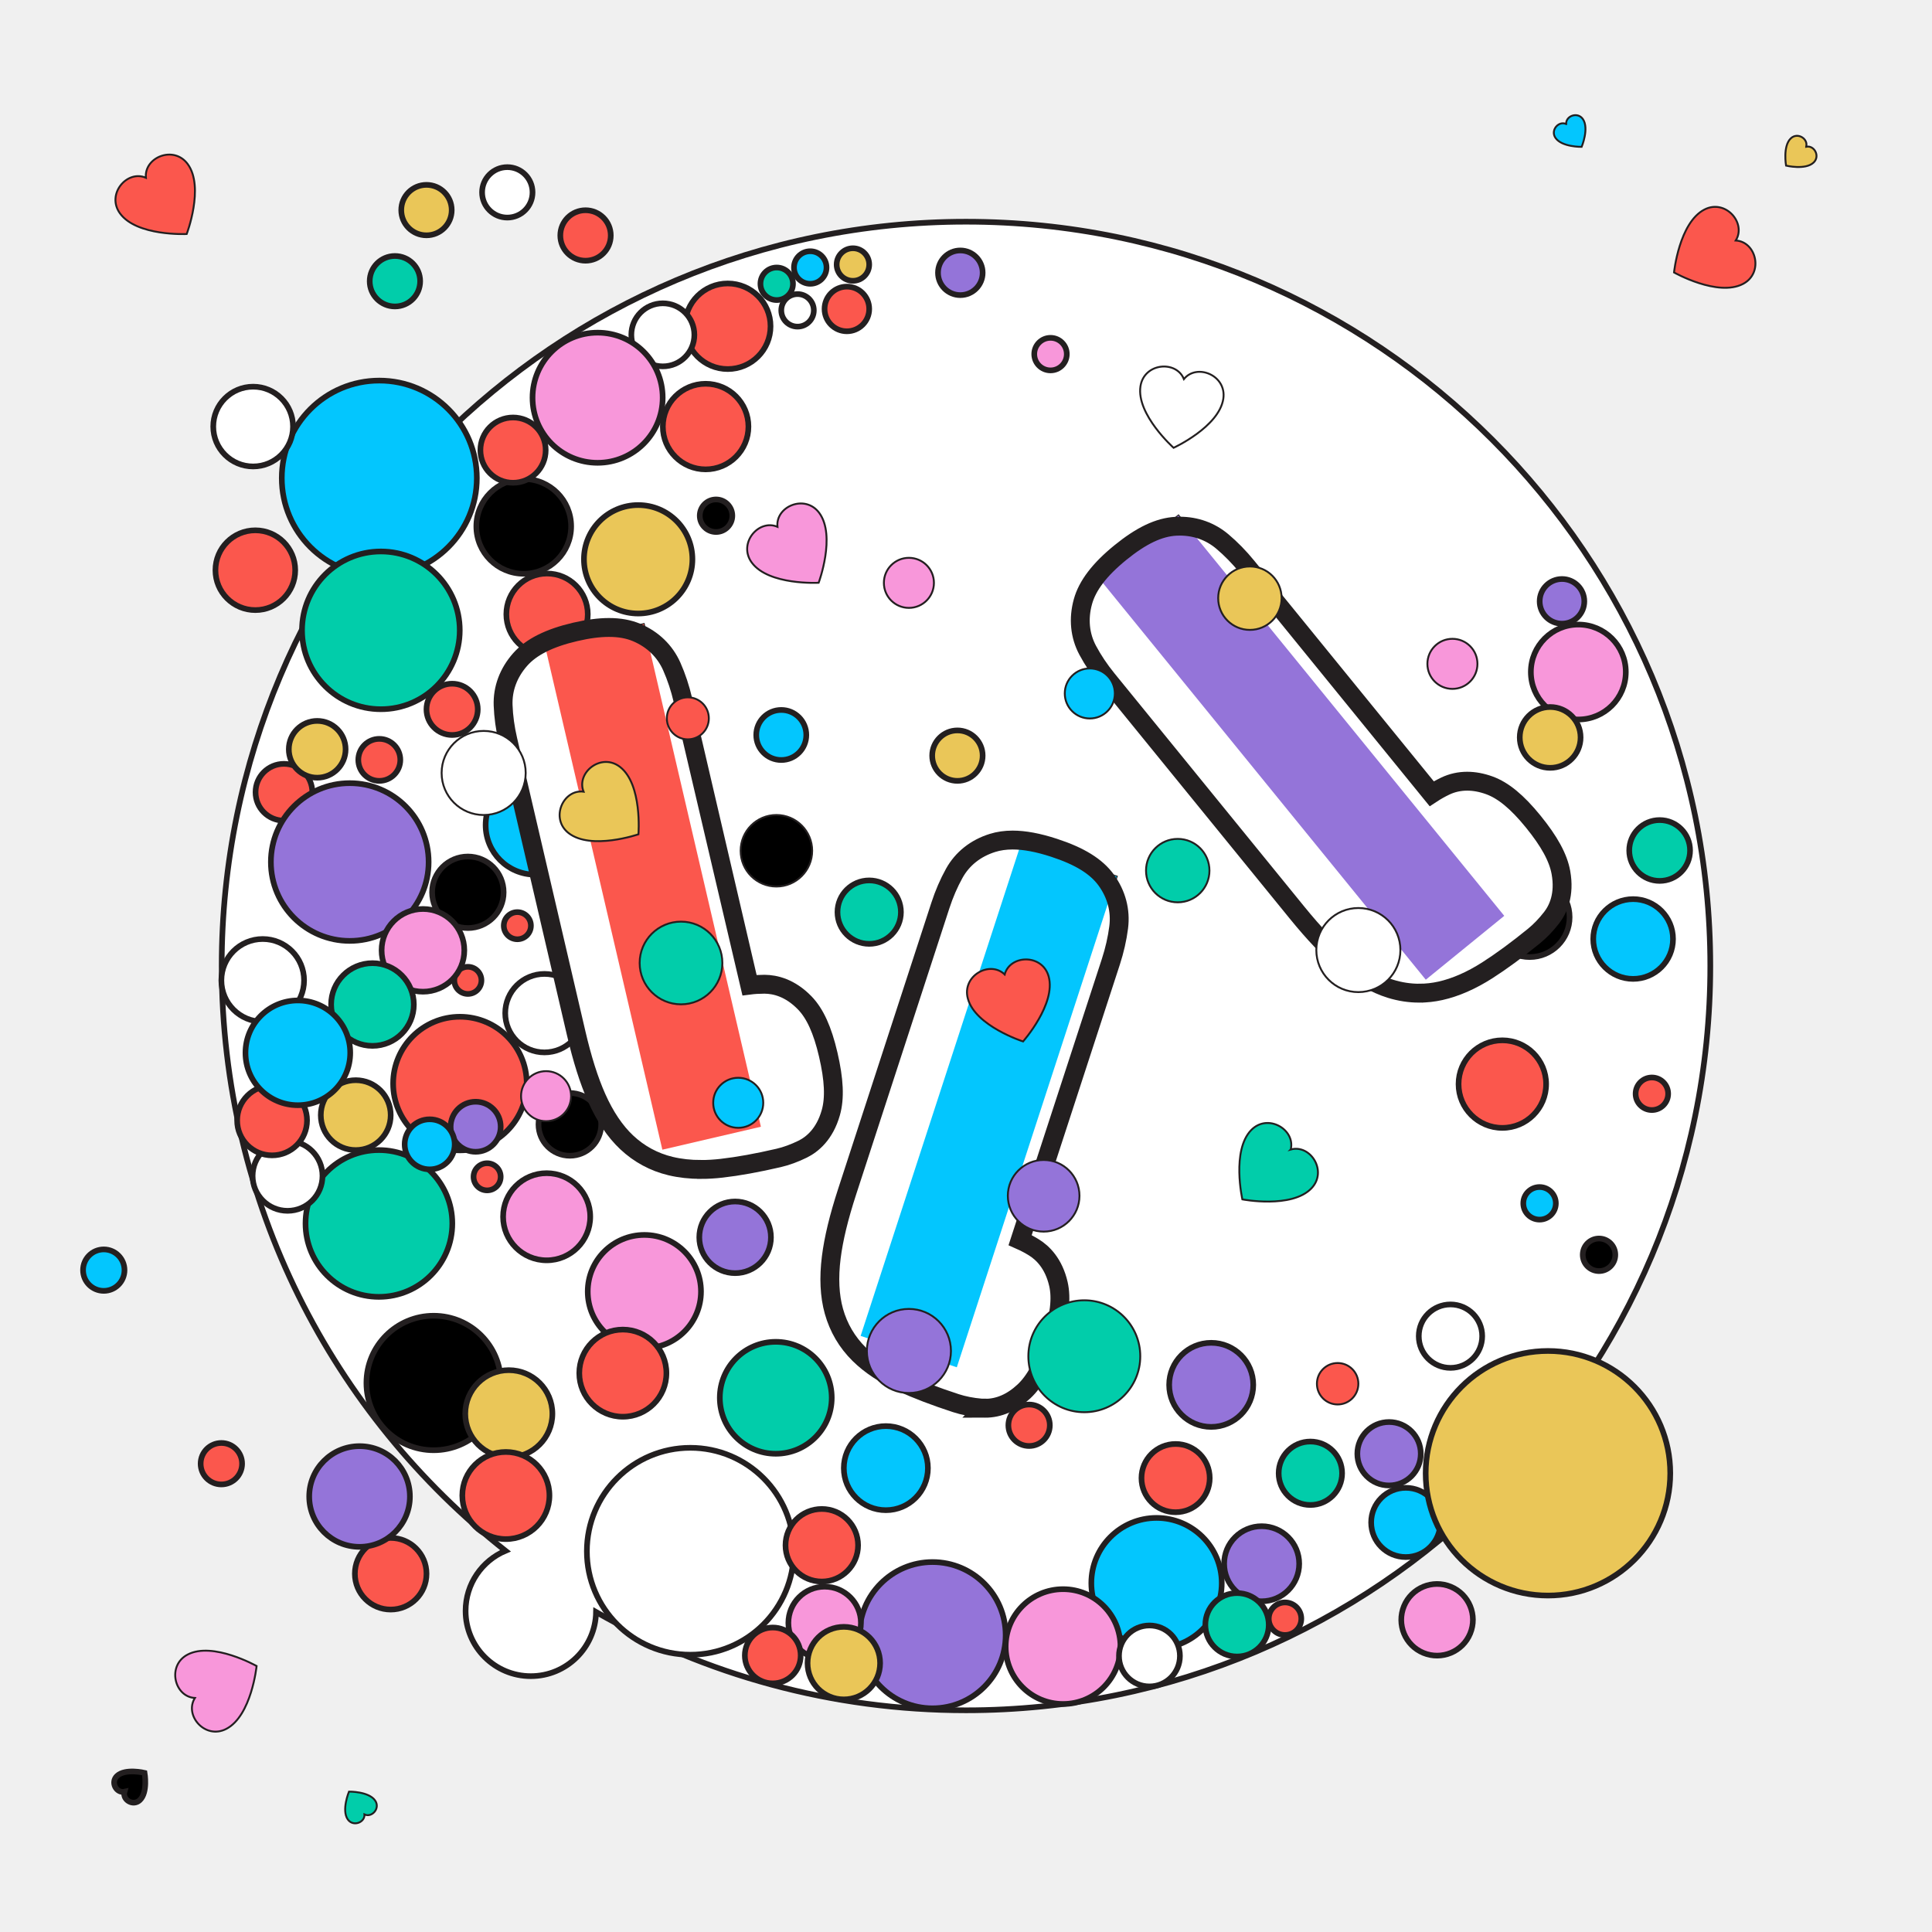
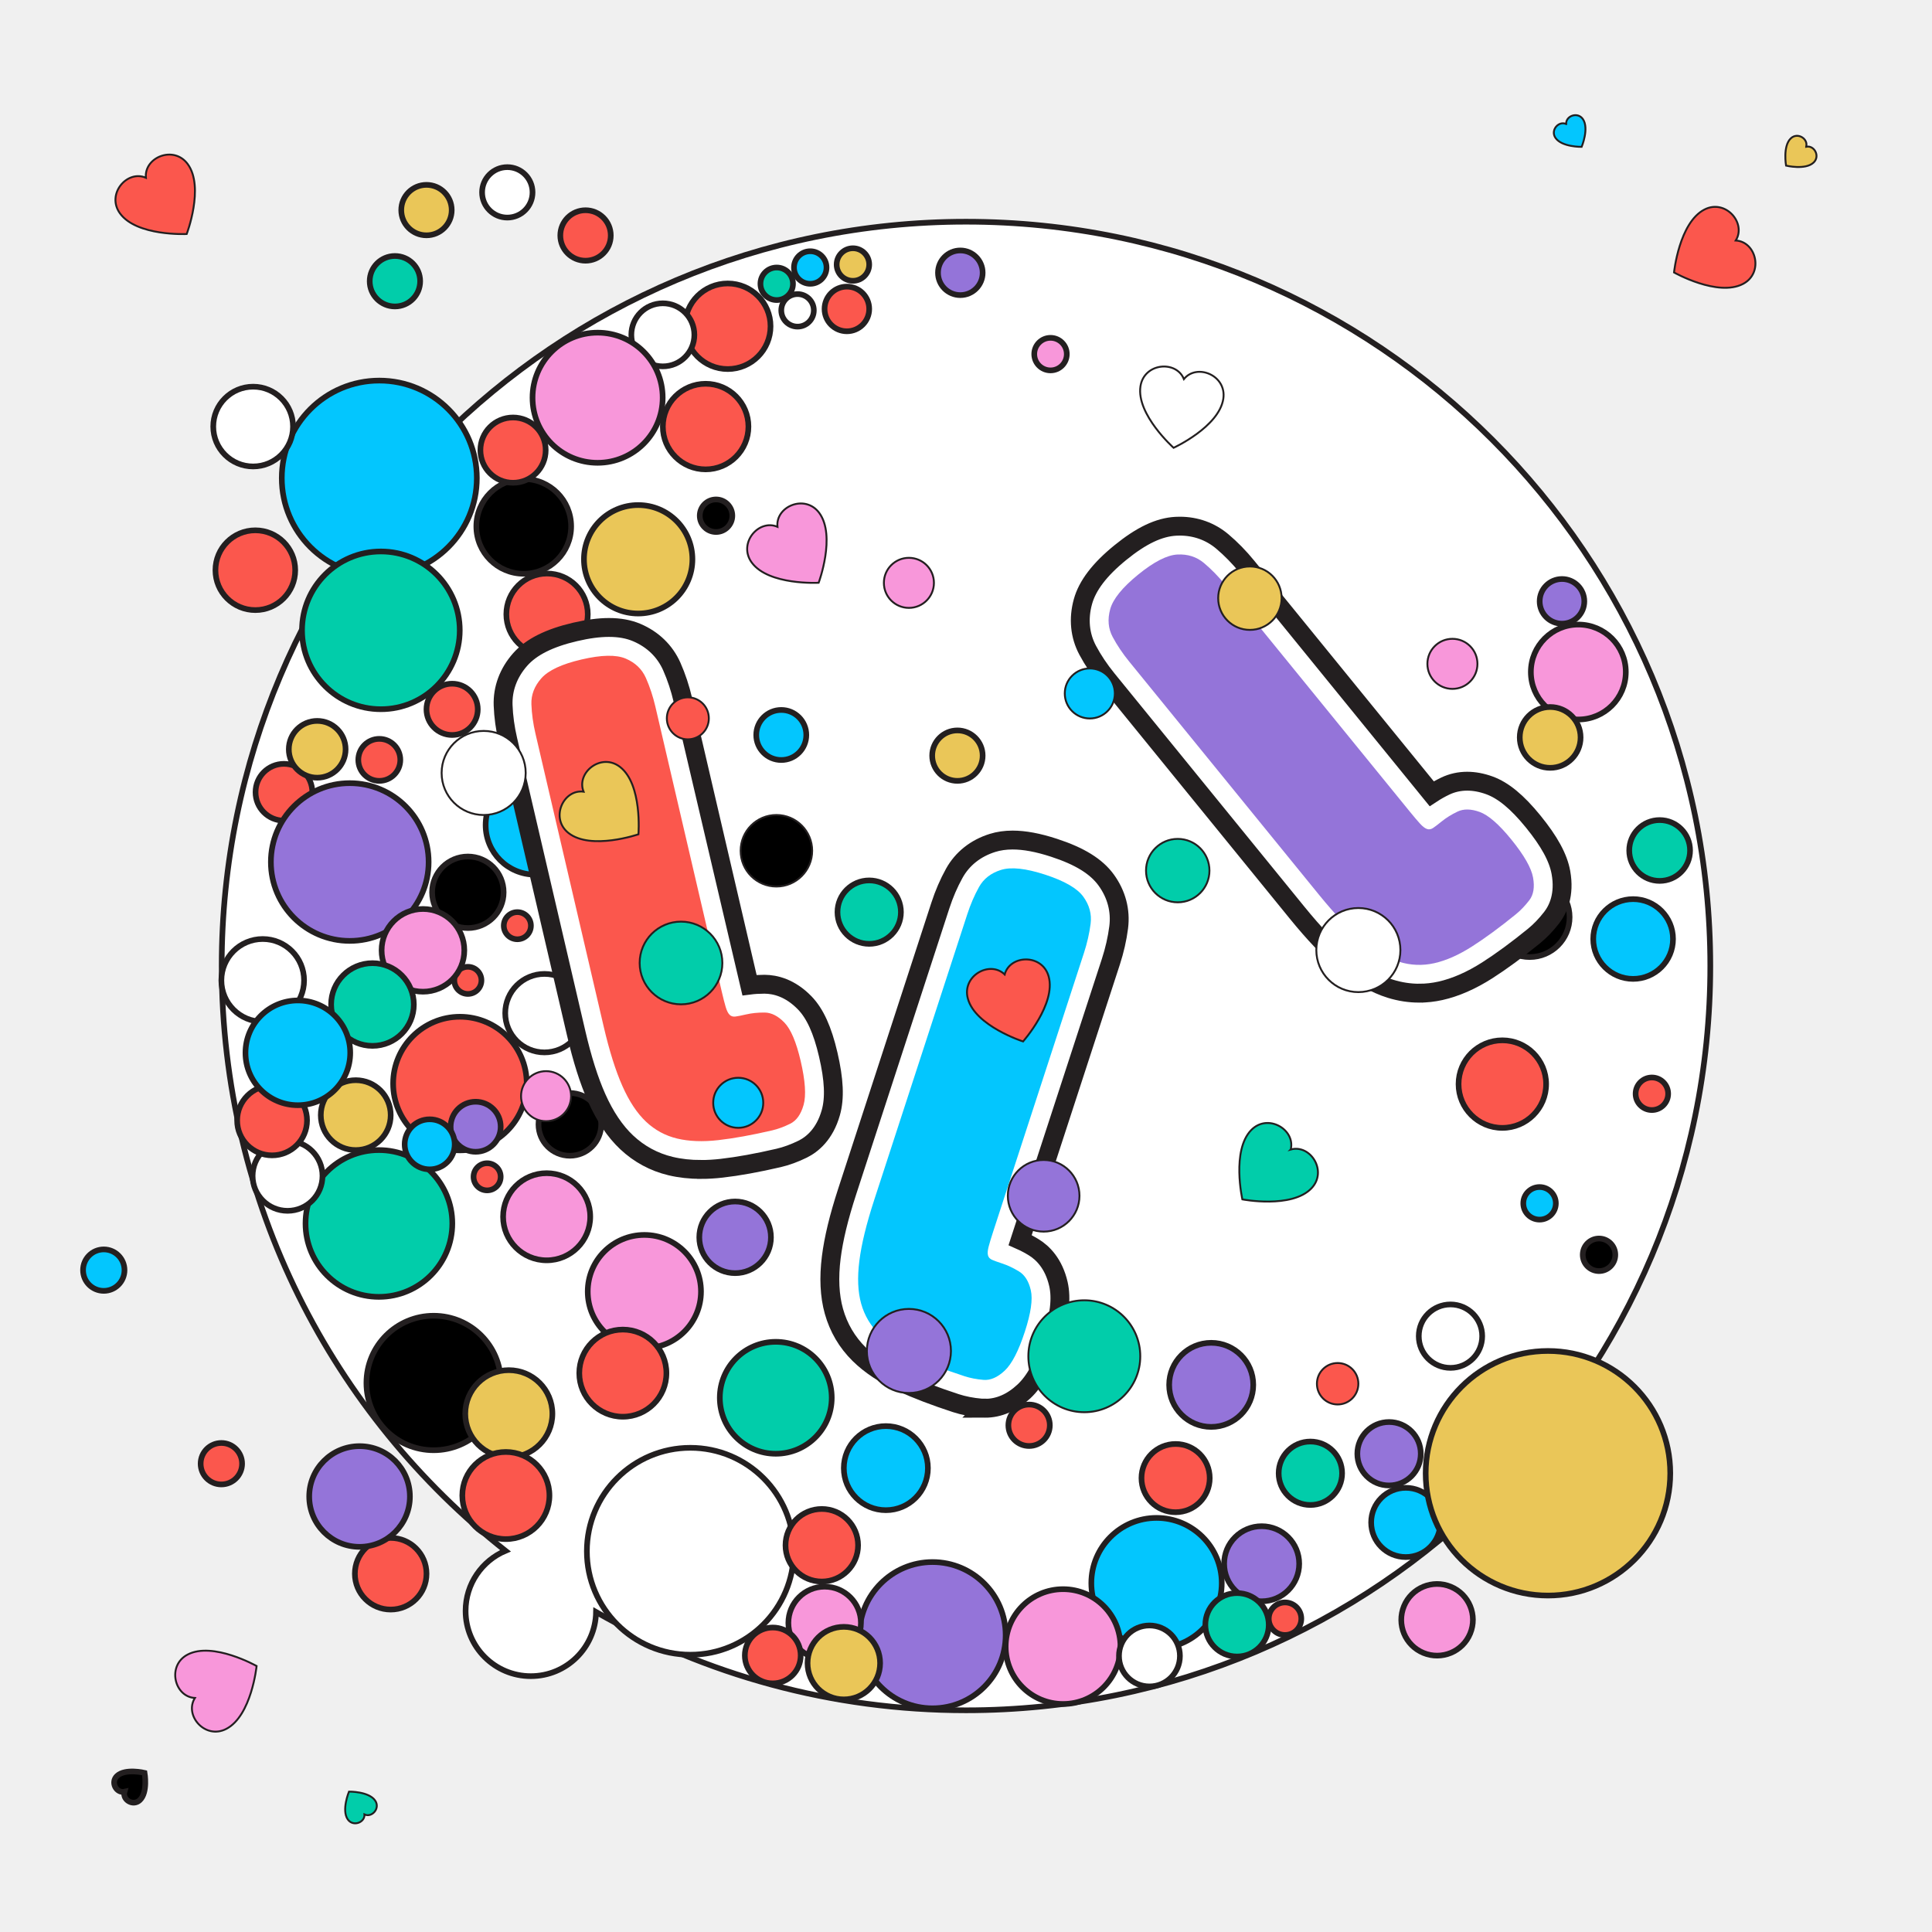
<svg xmlns="http://www.w3.org/2000/svg" viewBox="0 0 1024 1024">
  <defs>
    <style>
      .cls-1, .cls-2, .cls-3, .cls-4, .cls-5, .cls-6, .cls-7, .cls-8, .cls-9, .cls-10, .cls-11, .cls-12, .cls-13, .cls-14, .cls-15, .cls-16, .cls-17, .cls-18 {
        stroke: #231f20;
      }

-       .cls-1, .cls-2, .cls-3, .cls-9, .cls-12, .cls-14, .cls-15, .cls-16 {
+       .cls-1, .cls-2, .cls-3, .cls-10, .cls-13, .cls-15, .cls-16, .cls-17 {
        stroke-width: 3px;
      }

-       .cls-2, .cls-10 {
+       .cls-19, .cls-5, .cls-13 {
+         fill: #9474d9;
+       }
+ 
+       .cls-19, .cls-20, .cls-21, .cls-22 {
+         stroke-width: 0px;
+       }
+ 
+       .cls-2, .cls-11 {
        fill: #f897da;
      }

-       .cls-3, .cls-13, .cls-19 {
+       .cls-3, .cls-20, .cls-14 {
        fill: #03c6fe;
      }

-       .cls-4, .cls-5, .cls-6, .cls-7, .cls-8, .cls-10, .cls-11, .cls-13 {
+       .cls-4, .cls-5, .cls-6, .cls-7, .cls-9, .cls-11, .cls-12, .cls-14 {
        stroke-miterlimit: 10;
      }

-       .cls-4, .cls-20, .cls-16 {
+       .cls-4, .cls-21, .cls-17 {
        fill: #fff;
      }

-       .cls-5, .cls-21, .cls-12 {
-         fill: #9474d9;
-       }
- 
-       .cls-6, .cls-9, .cls-22, .cls-17 {
+       .cls-6, .cls-8, .cls-10, .cls-22 {
        fill: #fb574d;
      }

-       .cls-21, .cls-22, .cls-17, .cls-19 {
-         font-family: Fredoka-Bold, Fredoka;
-         font-size: 359.946px;
-         font-weight: 700;
-       }
- 
-       .cls-8, .cls-14 {
+       .cls-9, .cls-15 {
        fill: #eac658;
      }

-       .cls-11, .cls-15 {
+       .cls-12, .cls-16 {
        fill: #01cdaa;
-       }
- 
-       .cls-20 {
-         stroke-width: 0px;
      }

      .cls-18 {
        fill: none;
        stroke-width: 10px;
      }
    </style>
  </defs>
  <g id="Layer_2" data-name="Layer 2">
-     <path class="cls-16" d="M906.495,511.995c0,217.88-176.62,394.5-394.5,394.5-71.38,0-138.32-18.96-196.08-52.11-.3,18.84-15.66,34.01-34.57,34.01-19.09,0-34.57-15.48-34.57-34.58,0-14.34,8.72-26.63,21.14-31.87-91.6-72.24-150.41-184.23-150.41-309.95,0-217.87,176.62-394.49,394.49-394.49s394.5,176.62,394.5,394.49Z" />
+     <path class="cls-17" d="M906.495,511.995c0,217.88-176.62,394.5-394.5,394.5-71.38,0-138.32-18.96-196.08-52.11-.3,18.84-15.66,34.01-34.57,34.01-19.09,0-34.57-15.48-34.57-34.58,0-14.34,8.72-26.63,21.14-31.87-91.6-72.24-150.41-184.23-150.41-309.95,0-217.87,176.62-394.49,394.49-394.49s394.5,176.62,394.5,394.49Z" />
    <circle class="cls-3" cx="612.988" cy="839.082" r="34.562" />
    <circle class="cls-2" cx="563.452" cy="872.719" r="30.428" />
-     <circle class="cls-12" cx="494.264" cy="866.681" r="38.759" />
-     <circle class="cls-9" cx="623.092" cy="783.42" r="18.083" />
-     <circle class="cls-9" cx="545.446" cy="755.424" r="10.983" />
-     <circle class="cls-9" cx="117.329" cy="775.792" r="10.983" />
+     <circle class="cls-13" cx="494.264" cy="866.681" r="38.759" />
+     <circle class="cls-10" cx="623.092" cy="783.42" r="18.083" />
+     <circle class="cls-10" cx="545.446" cy="755.424" r="10.983" />
+     <circle class="cls-10" cx="117.329" cy="775.792" r="10.983" />
    <circle class="cls-3" cx="55.002" cy="673.196" r="10.983" />
-     <circle class="cls-12" cx="641.966" cy="734.004" r="22.282" />
+     <circle class="cls-13" cx="641.966" cy="734.004" r="22.282" />
    <circle class="cls-3" cx="469.529" cy="778.142" r="22.282" />
-     <circle class="cls-15" cx="411.178" cy="740.852" r="29.657" />
-     <circle class="cls-16" cx="365.888" cy="822.201" r="54.833" />
-     <circle class="cls-9" cx="435.568" cy="819.017" r="19.231" />
+     <circle class="cls-16" cx="411.178" cy="740.852" r="29.657" />
+     <circle class="cls-17" cx="365.888" cy="822.201" r="54.833" />
+     <circle class="cls-10" cx="435.568" cy="819.017" r="19.231" />
    <circle class="cls-2" cx="437.082" cy="860.194" r="19.231" />
-     <circle class="cls-14" cx="447.248" cy="881.491" r="19.231" />
-     <circle class="cls-9" cx="409.583" cy="877.426" r="14.801" />
-     <circle class="cls-12" cx="668.711" cy="828.814" r="19.891" />
-     <circle class="cls-15" cx="655.66" cy="861.179" r="16.808" />
-     <circle class="cls-15" cx="694.53" cy="780.858" r="16.808" />
-     <circle class="cls-15" cx="460.695" cy="483.446" r="16.808" />
-     <circle class="cls-16" cx="768.787" cy="708.189" r="16.808" />
-     <circle class="cls-16" cx="609.232" cy="877.69" r="16.153" />
-     <circle class="cls-12" cx="736.23" cy="770.509" r="16.808" />
+     <circle class="cls-15" cx="447.248" cy="881.491" r="19.231" />
+     <circle class="cls-10" cx="409.583" cy="877.426" r="14.801" />
+     <circle class="cls-13" cx="668.711" cy="828.814" r="19.891" />
+     <circle class="cls-16" cx="655.66" cy="861.179" r="16.808" />
+     <circle class="cls-16" cx="694.53" cy="780.858" r="16.808" />
+     <circle class="cls-16" cx="460.695" cy="483.446" r="16.808" />
+     <circle class="cls-17" cx="768.787" cy="708.189" r="16.808" />
+     <circle class="cls-17" cx="609.232" cy="877.69" r="16.153" />
+     <circle class="cls-13" cx="736.23" cy="770.509" r="16.808" />
    <circle class="cls-3" cx="745.093" cy="806.923" r="18.349" />
-     <circle class="cls-14" cx="820.454" cy="780.858" r="64.816" />
-     <circle class="cls-9" cx="796.27" cy="574.595" r="23.205" />
+     <circle class="cls-15" cx="820.454" cy="780.858" r="64.816" />
+     <circle class="cls-10" cx="796.27" cy="574.595" r="23.205" />
    <circle class="cls-2" cx="761.684" cy="858.528" r="18.984" transform="translate(-322.9765 1233.688) rotate(-67.5)" />
-     <circle class="cls-12" cx="389.629" cy="655.804" r="18.984" />
-     <circle class="cls-9" cx="207.075" cy="834.114" r="18.984" />
-     <circle class="cls-12" cx="190.578" cy="793.175" r="26.683" />
+     <circle class="cls-13" cx="389.629" cy="655.804" r="18.984" />
+     <circle class="cls-10" cx="207.075" cy="834.114" r="18.984" />
+     <circle class="cls-13" cx="190.578" cy="793.175" r="26.683" />
    <circle class="cls-2" cx="341.526" cy="684.55" r="30.011" />
-     <circle class="cls-15" cx="200.834" cy="648.463" r="38.899" />
+     <circle class="cls-16" cx="200.834" cy="648.463" r="38.899" />
    <circle class="cls-1" cx="229.854" cy="733.007" r="35.633" />
-     <circle class="cls-14" cx="269.686" cy="749.303" r="23.09" />
-     <circle class="cls-9" cx="268.123" cy="792.658" r="23.09" />
-     <circle class="cls-9" cx="330.123" cy="727.798" r="23.09" />
+     <circle class="cls-15" cx="269.686" cy="749.303" r="23.09" />
+     <circle class="cls-10" cx="268.123" cy="792.658" r="23.09" />
+     <circle class="cls-10" cx="330.123" cy="727.798" r="23.09" />
    <circle class="cls-2" cx="289.743" cy="644.899" r="23.09" />
-     <circle class="cls-16" cx="288.577" cy="536.992" r="20.795" />
+     <circle class="cls-17" cx="288.577" cy="536.992" r="20.795" />
    <circle class="cls-1" cx="302.038" cy="595.947" r="16.62" />
-     <circle class="cls-9" cx="243.777" cy="574.307" r="35.404" />
-     <circle class="cls-12" cx="252.107" cy="597.203" r="13.264" />
+     <circle class="cls-10" cx="243.777" cy="574.307" r="35.404" />
+     <circle class="cls-13" cx="252.107" cy="597.203" r="13.264" />
    <circle class="cls-3" cx="227.746" cy="606.518" r="13.264" />
    <circle class="cls-3" cx="414.092" cy="389.555" r="13.264" />
-     <circle class="cls-9" cx="258.182" cy="623.732" r="7.189" />
-     <circle class="cls-9" cx="247.983" cy="519.614" r="7.189" />
-     <circle class="cls-9" cx="274.206" cy="490.635" r="7.189" />
-     <circle class="cls-14" cx="188.553" cy="591.042" r="18.522" />
-     <circle class="cls-16" cx="152.406" cy="623.237" r="18.522" />
-     <circle class="cls-9" cx="144.211" cy="593.839" r="18.522" />
-     <circle class="cls-9" cx="150.49" cy="419.902" r="15.047" />
-     <circle class="cls-14" cx="168.124" cy="397.144" r="15.047" />
-     <circle class="cls-9" cx="201.041" cy="402.745" r="11.13" />
-     <circle class="cls-12" cx="185.378" cy="456.89" r="41.802" />
+     <circle class="cls-10" cx="258.182" cy="623.732" r="7.189" />
+     <circle class="cls-10" cx="247.983" cy="519.614" r="7.189" />
+     <circle class="cls-10" cx="274.206" cy="490.635" r="7.189" />
+     <circle class="cls-15" cx="188.553" cy="591.042" r="18.522" />
+     <circle class="cls-17" cx="152.406" cy="623.237" r="18.522" />
+     <circle class="cls-10" cx="144.211" cy="593.839" r="18.522" />
+     <circle class="cls-10" cx="150.49" cy="419.902" r="15.047" />
+     <circle class="cls-15" cx="168.124" cy="397.144" r="15.047" />
+     <circle class="cls-10" cx="201.041" cy="402.745" r="11.13" />
+     <circle class="cls-13" cx="185.378" cy="456.89" r="41.802" />
    <circle class="cls-3" cx="201.041" cy="253.407" r="51.689" />
-     <circle class="cls-15" cx="201.875" cy="334.091" r="41.802" />
+     <circle class="cls-16" cx="201.875" cy="334.091" r="41.802" />
    <circle class="cls-1" cx="277.597" cy="278.986" r="25.118" />
-     <circle class="cls-9" cx="289.953" cy="325.567" r="21.579" />
-     <circle class="cls-9" cx="374.003" cy="226.09" r="22.681" />
-     <circle class="cls-9" cx="385.716" cy="172.924" r="22.681" />
-     <circle class="cls-16" cx="351.322" cy="177.467" r="16.705" />
-     <circle class="cls-16" cx="268.885" cy="101.956" r="13.369" />
-     <circle class="cls-14" cx="226.044" cy="111.349" r="13.369" />
-     <circle class="cls-14" cx="507.452" cy="400.505" r="13.369" />
-     <circle class="cls-15" cx="209.322" cy="149.052" r="13.369" />
-     <circle class="cls-9" cx="310.346" cy="124.805" r="13.369" />
-     <circle class="cls-16" cx="134.169" cy="226.09" r="21.139" />
-     <circle class="cls-9" cx="135.33" cy="302.217" r="21.139" />
+     <circle class="cls-10" cx="289.953" cy="325.567" r="21.579" />
+     <circle class="cls-10" cx="374.003" cy="226.09" r="22.681" />
+     <circle class="cls-10" cx="385.716" cy="172.924" r="22.681" />
+     <circle class="cls-17" cx="351.322" cy="177.467" r="16.705" />
+     <circle class="cls-17" cx="268.885" cy="101.956" r="13.369" />
+     <circle class="cls-15" cx="226.044" cy="111.349" r="13.369" />
+     <circle class="cls-15" cx="507.452" cy="400.505" r="13.369" />
+     <circle class="cls-16" cx="209.322" cy="149.052" r="13.369" />
+     <circle class="cls-10" cx="310.346" cy="124.805" r="13.369" />
+     <circle class="cls-17" cx="134.169" cy="226.09" r="21.139" />
+     <circle class="cls-10" cx="135.33" cy="302.217" r="21.139" />
    <circle class="cls-1" cx="810.78" cy="486.109" r="21.139" />
    <circle class="cls-3" cx="865.59" cy="497.692" r="21.139" />
-     <circle class="cls-15" cx="879.649" cy="450.776" r="16.119" />
+     <circle class="cls-16" cx="879.649" cy="450.776" r="16.119" />
    <circle class="cls-2" cx="836.548" cy="356.185" r="25.157" />
-     <circle class="cls-12" cx="827.889" cy="318.721" r="11.83" />
-     <circle class="cls-12" cx="508.992" cy="144.581" r="11.83" />
-     <circle class="cls-9" cx="448.865" cy="163.749" r="11.83" />
+     <circle class="cls-13" cx="827.889" cy="318.721" r="11.83" />
+     <circle class="cls-13" cx="508.992" cy="144.581" r="11.83" />
+     <circle class="cls-10" cx="448.865" cy="163.749" r="11.83" />
    <circle class="cls-3" cx="429.45" cy="141.788" r="8.624" />
-     <circle class="cls-14" cx="452.07" cy="140.208" r="8.624" />
-     <circle class="cls-16" cx="422.716" cy="164.492" r="8.624" />
-     <circle class="cls-15" cx="411.675" cy="150.412" r="8.624" />
+     <circle class="cls-15" cx="452.07" cy="140.208" r="8.624" />
+     <circle class="cls-17" cx="422.716" cy="164.492" r="8.624" />
+     <circle class="cls-16" cx="411.675" cy="150.412" r="8.624" />
    <circle class="cls-2" cx="556.8" cy="187.684" r="8.624" />
    <circle class="cls-1" cx="379.517" cy="273.343" r="8.624" />
-     <circle class="cls-9" cx="681.091" cy="857.947" r="8.624" />
+     <circle class="cls-10" cx="681.091" cy="857.947" r="8.624" />
    <circle class="cls-3" cx="816" cy="637.788" r="8.624" />
-     <circle class="cls-9" cx="875.532" cy="579.719" r="8.624" />
+     <circle class="cls-10" cx="875.532" cy="579.719" r="8.624" />
    <circle class="cls-1" cx="847.516" cy="665.069" r="8.624" />
-     <circle class="cls-14" cx="821.621" cy="390.849" r="16.119" />
-     <circle class="cls-9" cx="271.923" cy="238.58" r="17.299" />
-     <circle class="cls-14" cx="338.251" cy="296.434" r="28.74" />
+     <circle class="cls-15" cx="821.621" cy="390.849" r="16.119" />
+     <circle class="cls-10" cx="271.923" cy="238.58" r="17.299" />
+     <circle class="cls-15" cx="338.251" cy="296.434" r="28.74" />
    <circle class="cls-2" cx="316.742" cy="210.805" r="34.488" />
    <circle class="cls-3" cx="283.663" cy="437.308" r="26.264" />
-     <circle class="cls-16" cx="280.444" cy="392.053" r="15.02" />
-     <circle class="cls-9" cx="239.635" cy="375.964" r="13.591" />
+     <circle class="cls-17" cx="280.444" cy="392.053" r="15.02" />
+     <circle class="cls-10" cx="239.635" cy="375.964" r="13.591" />
    <circle class="cls-1" cx="247.983" cy="472.93" r="18.952" />
    <circle class="cls-2" cx="224.179" cy="503.698" r="21.916" />
-     <circle class="cls-15" cx="197.419" cy="532.41" r="21.916" />
-     <circle class="cls-16" cx="139.246" cy="519.614" r="21.916" />
+     <circle class="cls-16" cx="197.419" cy="532.41" r="21.916" />
+     <circle class="cls-17" cx="139.246" cy="519.614" r="21.916" />
    <circle class="cls-3" cx="157.867" cy="558.019" r="27.761" />
  </g>
  <g id="Layer_5" data-name="Layer 5">
    <g>
-       <text class="cls-17" transform="translate(323.7148 615.7251) rotate(-13.1125)">
-         <tspan x="0" y="0">l</tspan>
-       </text>
-       <path class="cls-20" d="M371.589,619.836c-5.754,0-11.188-.602-16.152-1.788-8.808-2.108-16.635-6.335-23.269-12.565-6.181-5.802-11.555-13.787-15.972-23.732-4.04-9.084-7.582-20.27-10.826-34.19l-36.174-155.298c-1.467-6.297-2.319-12.502-2.532-18.442-.324-8.826,2.804-17.224,9.045-24.276,5.862-6.634,15.403-11.421,29.162-14.627,6.787-1.581,12.638-2.349,17.889-2.349,5.638,0,10.458.881,14.734,2.694,8.539,3.63,14.953,9.849,18.562,17.989,2.457,5.556,4.438,11.532,5.892,17.773,0,0,35.199,151.114,35.202,151.125,2.495-.32,5.085-.48,7.75-.48l.48.001c5.342.05,13.314,1.804,21.143,9.88,5.464,5.646,9.421,14.347,12.46,27.39,3.107,13.341,3.542,23.124,1.367,30.79-3.253,11.495-9.891,16.852-14.885,19.322-4.359,2.147-8.65,3.716-12.778,4.676-11.229,2.616-21.406,4.456-30.243,5.466-3.756.427-7.405.643-10.853.643Z" />
-       <text class="cls-22" transform="translate(323.7148 615.7251) rotate(-13.1125)">
-         <tspan x="0" y="0">l</tspan>
-       </text>
+       <path class="cls-8" d="M409.286,599.118c-10.752,2.505-20.267,4.226-28.547,5.172-8.281.941-15.552.666-21.814-.831-6.262-1.499-11.758-4.469-16.489-8.911-4.731-4.44-8.909-10.732-12.53-18.886-3.624-8.148-6.931-18.649-9.926-31.505l-36.174-155.298c-1.252-5.374-1.971-10.566-2.15-15.577-.184-5.004,1.579-9.607,5.287-13.797,3.701-4.189,10.816-7.509,21.333-9.959,10.517-2.449,18.301-2.6,23.363-.453,5.057,2.149,8.625,5.567,10.704,10.258,2.074,4.69,3.744,9.725,4.996,15.098l35.194,151.092c.816,3.506,1.512,6.242,2.095,8.197.578,1.962,1.269,3.343,2.072,4.137.799.802,1.857,1.109,3.172.925,1.31-.178,3.136-.546,5.475-1.091,3.034-.706,6.346-1.044,9.926-1.019,3.577.033,7.073,1.807,10.479,5.32,3.407,3.521,6.28,10.306,8.621,20.352,2.449,10.516,2.966,18.284,1.545,23.293-1.419,5.014-3.788,8.331-7.103,9.97-3.314,1.632-6.495,2.807-9.529,3.513Z" />
+       <path class="cls-21" d="M371.589,619.836c-5.754,0-11.188-.602-16.152-1.788-8.808-2.108-16.635-6.335-23.269-12.565-6.181-5.802-11.555-13.787-15.972-23.732-4.04-9.084-7.582-20.27-10.826-34.19l-36.174-155.298c-1.467-6.297-2.319-12.502-2.532-18.442-.324-8.826,2.804-17.224,9.045-24.276,5.862-6.634,15.403-11.421,29.162-14.627,6.787-1.581,12.638-2.349,17.889-2.349,5.638,0,10.458.881,14.734,2.694,8.539,3.63,14.953,9.849,18.562,17.989,2.457,5.556,4.438,11.532,5.892,17.773,0,0,35.199,151.114,35.202,151.125,2.495-.32,5.085-.48,7.75-.48l.48.001c5.342.05,13.314,1.804,21.143,9.88,5.464,5.646,9.421,14.347,12.46,27.39,3.107,13.341,3.542,23.124,1.367,30.79-3.253,11.495-9.891,16.852-14.885,19.322-4.359,2.147-8.65,3.716-12.778,4.676-11.229,2.616-21.406,4.456-30.243,5.466-3.756.427-7.405.643-10.853.643Z" />
+       <path class="cls-22" d="M409.286,599.118c-10.752,2.505-20.267,4.226-28.547,5.172-8.281.941-15.552.666-21.814-.831-6.262-1.499-11.758-4.469-16.489-8.911-4.731-4.44-8.909-10.732-12.53-18.886-3.624-8.148-6.931-18.649-9.926-31.505l-36.174-155.298c-1.252-5.374-1.971-10.566-2.15-15.577-.184-5.004,1.579-9.607,5.287-13.797,3.701-4.189,10.816-7.509,21.333-9.959,10.517-2.449,18.301-2.6,23.363-.453,5.057,2.149,8.625,5.567,10.704,10.258,2.074,4.69,3.744,9.725,4.996,15.098l35.194,151.092c.816,3.506,1.512,6.242,2.095,8.197.578,1.962,1.269,3.343,2.072,4.137.799.802,1.857,1.109,3.172.925,1.31-.178,3.136-.546,5.475-1.091,3.034-.706,6.346-1.044,9.926-1.019,3.577.033,7.073,1.807,10.479,5.32,3.407,3.521,6.28,10.306,8.621,20.352,2.449,10.516,2.966,18.284,1.545,23.293-1.419,5.014-3.788,8.331-7.103,9.97-3.314,1.632-6.495,2.807-9.529,3.513Z" />
      <path class="cls-18" d="M371.589,619.836c-5.754,0-11.188-.602-16.152-1.788-8.808-2.108-16.635-6.335-23.269-12.565-6.181-5.802-11.555-13.787-15.972-23.732-4.04-9.084-7.582-20.27-10.826-34.19l-36.174-155.298c-1.467-6.297-2.319-12.502-2.532-18.442-.324-8.826,2.804-17.224,9.045-24.276,5.862-6.634,15.403-11.421,29.162-14.627,6.787-1.581,12.638-2.349,17.889-2.349,5.638,0,10.458.881,14.734,2.694,8.539,3.63,14.953,9.849,18.562,17.989,2.457,5.556,4.438,11.532,5.892,17.773,0,0,35.199,151.114,35.202,151.125,2.495-.32,5.085-.48,7.75-.48l.48.001c5.342.05,13.314,1.804,21.143,9.88,5.464,5.646,9.421,14.347,12.46,27.39,3.107,13.341,3.542,23.124,1.367,30.79-3.253,11.495-9.891,16.852-14.885,19.322-4.359,2.147-8.65,3.716-12.778,4.676-11.229,2.616-21.406,4.456-30.243,5.466-3.756.427-7.405.643-10.853.643Z" />
    </g>
    <g>
-       <text class="cls-17" transform="translate(429.4503 699.3736) rotate(18.0449)">
-         <tspan x="0" y="0">l</tspan>
-       </text>
-       <path class="cls-20" d="M522.14,746.398c-.72,0-1.448-.031-2.165-.092-4.832-.418-9.315-1.295-13.35-2.608-10.97-3.574-20.629-7.266-28.712-10.972-9.144-4.201-16.717-9.23-22.519-14.954-6.445-6.358-10.956-14.026-13.411-22.791-2.288-8.165-2.755-17.779-1.388-28.574,1.242-9.861,3.998-21.267,8.426-34.857l49.393-151.613c2-6.139,4.481-11.888,7.373-17.087,4.292-7.724,11.314-13.293,20.303-16.098,3.208-1.003,6.782-1.514,10.614-1.514,6.304,0,13.471,1.337,21.909,4.087,13.673,4.454,22.487,9.912,27.737,17.175,5.427,7.518,7.699,16.158,6.577,24.993-.773,6.03-2.171,12.168-4.155,18.26,0,0-48.062,147.528-48.065,147.538,2.438,1.078,4.877,2.365,7.292,3.85,4.543,2.804,10.461,8.431,12.979,19.395,1.756,7.651.641,17.145-3.51,29.882-4.24,13.021-8.931,21.618-14.759,27.055-6.341,5.921-13.264,8.927-20.57,8.927Z" />
-       <text class="cls-19" transform="translate(429.4503 699.3736) rotate(18.0449)">
-         <tspan x="0" y="0">l</tspan>
-       </text>
+       <path class="cls-8" d="M511.269,729.436c-10.496-3.42-19.529-6.87-27.105-10.344-7.573-3.479-13.653-7.477-18.237-11.998-4.583-4.522-7.75-9.908-9.5-16.157-1.75-6.247-2.072-13.793-.951-22.645,1.114-8.847,3.718-19.545,7.807-32.096l49.393-151.613c1.709-5.246,3.781-10.06,6.219-14.44,2.433-4.378,6.322-7.405,11.664-9.072,5.334-1.669,13.141-.83,23.407,2.516,10.268,3.345,17.007,7.244,20.227,11.7,3.216,4.455,4.5,9.227,3.853,14.315-.652,5.088-1.828,10.259-3.537,15.505l-48.055,147.507c-1.115,3.422-1.938,6.124-2.449,8.098-.52,1.978-.644,3.518-.367,4.613.27,1.1,1.016,1.91,2.236,2.432,1.213.525,2.965,1.155,5.248,1.899,2.963.965,5.973,2.39,9.021,4.264,3.045,1.879,5.119,5.205,6.215,9.975,1.096,4.775.043,12.069-3.152,21.877-3.344,10.267-6.922,17.182-10.729,20.732-3.809,3.557-7.553,5.17-11.236,4.857-3.682-.318-7.01-.96-9.973-1.925Z" />
+       <path class="cls-21" d="M522.14,746.398c-.72,0-1.448-.031-2.165-.092-4.832-.418-9.315-1.295-13.35-2.608-10.97-3.574-20.629-7.266-28.712-10.972-9.144-4.201-16.717-9.23-22.519-14.954-6.445-6.358-10.956-14.026-13.411-22.791-2.288-8.165-2.755-17.779-1.388-28.574,1.242-9.861,3.998-21.267,8.426-34.857l49.393-151.613c2-6.139,4.481-11.888,7.373-17.087,4.292-7.724,11.314-13.293,20.303-16.098,3.208-1.003,6.782-1.514,10.614-1.514,6.304,0,13.471,1.337,21.909,4.087,13.673,4.454,22.487,9.912,27.737,17.175,5.427,7.518,7.699,16.158,6.577,24.993-.773,6.03-2.171,12.168-4.155,18.26,0,0-48.062,147.528-48.065,147.538,2.438,1.078,4.877,2.365,7.292,3.85,4.543,2.804,10.461,8.431,12.979,19.395,1.756,7.651.641,17.145-3.51,29.882-4.24,13.021-8.931,21.618-14.759,27.055-6.341,5.921-13.264,8.927-20.57,8.927Z" />
+       <path class="cls-20" d="M511.269,729.436c-10.496-3.42-19.529-6.87-27.105-10.344-7.573-3.479-13.653-7.477-18.237-11.998-4.583-4.522-7.75-9.908-9.5-16.157-1.75-6.247-2.072-13.793-.951-22.645,1.114-8.847,3.718-19.545,7.807-32.096l49.393-151.613c1.709-5.246,3.781-10.06,6.219-14.44,2.433-4.378,6.322-7.405,11.664-9.072,5.334-1.669,13.141-.83,23.407,2.516,10.268,3.345,17.007,7.244,20.227,11.7,3.216,4.455,4.5,9.227,3.853,14.315-.652,5.088-1.828,10.259-3.537,15.505l-48.055,147.507c-1.115,3.422-1.938,6.124-2.449,8.098-.52,1.978-.644,3.518-.367,4.613.27,1.1,1.016,1.91,2.236,2.432,1.213.525,2.965,1.155,5.248,1.899,2.963.965,5.973,2.39,9.021,4.264,3.045,1.879,5.119,5.205,6.215,9.975,1.096,4.775.043,12.069-3.152,21.877-3.344,10.267-6.922,17.182-10.729,20.732-3.809,3.557-7.553,5.17-11.236,4.857-3.682-.318-7.01-.96-9.973-1.925Z" />
      <path class="cls-18" d="M522.14,746.398c-.72,0-1.448-.031-2.165-.092-4.832-.418-9.315-1.295-13.35-2.608-10.97-3.574-20.629-7.266-28.712-10.972-9.144-4.201-16.717-9.23-22.519-14.954-6.445-6.358-10.956-14.026-13.411-22.791-2.288-8.165-2.755-17.779-1.388-28.574,1.242-9.861,3.998-21.267,8.426-34.857l49.393-151.613c2-6.139,4.481-11.888,7.373-17.087,4.292-7.724,11.314-13.293,20.303-16.098,3.208-1.003,6.782-1.514,10.614-1.514,6.304,0,13.471,1.337,21.909,4.087,13.673,4.454,22.487,9.912,27.737,17.175,5.427,7.518,7.699,16.158,6.577,24.993-.773,6.03-2.171,12.168-4.155,18.26,0,0-48.062,147.528-48.065,147.538,2.438,1.078,4.877,2.365,7.292,3.85,4.543,2.804,10.461,8.431,12.979,19.395,1.756,7.651.641,17.145-3.51,29.882-4.24,13.021-8.931,21.618-14.759,27.055-6.341,5.921-13.264,8.927-20.57,8.927Z" />
    </g>
    <g>
-       <text class="cls-17" transform="translate(733.9211 536.9917) rotate(-39.1415)">
-         <tspan x="0" y="0">l</tspan>
-       </text>
-       <path class="cls-20" d="M752.232,526.406c-5.094,0-10.212-.782-15.211-2.327-8.104-2.503-16.438-7.32-24.768-14.319-7.613-6.386-15.706-14.883-24.729-25.969l-100.654-123.673c-4.084-5.018-7.573-10.22-10.369-15.463-4.161-7.782-5.037-16.701-2.526-25.777,2.359-8.539,8.832-17.026,19.787-25.943,11.153-9.078,20.517-13.528,29.467-14.005.717-.038,1.416-.056,2.106-.056,8.413,0,16.181,2.791,22.463,8.07,4.652,3.92,9.054,8.421,13.098,13.391,0,0,97.941,120.338,97.948,120.346,2.228-1.465,4.631-2.817,7.188-4.043,3.606-1.719,7.508-2.585,11.624-2.585,3.754,0,7.692.735,11.708,2.186,7.389,2.676,14.762,8.757,23.215,19.144,8.644,10.621,13.327,19.221,14.738,27.064,2.121,11.761-1.491,19.487-4.896,23.897-2.971,3.837-6.139,7.131-9.429,9.809-8.94,7.275-17.275,13.393-24.776,18.182-8.482,5.406-16.812,9.046-24.77,10.822-3.718.829-7.488,1.248-11.213,1.248Z" />
-       <text class="cls-21" transform="translate(733.9211 536.9917) rotate(-39.1415)">
-         <tspan x="0" y="0">l</tspan>
-       </text>
+       <path class="cls-8" d="M803.524,484.519c-8.562,6.969-16.357,12.69-23.381,17.174-7.028,4.48-13.684,7.423-19.967,8.826-6.285,1.401-12.527,1.145-18.727-.771-6.199-1.915-12.717-5.734-19.547-11.472-6.832-5.73-14.412-13.716-22.744-23.953l-100.654-123.673c-3.483-4.279-6.408-8.629-8.768-13.053-2.361-4.416-2.797-9.326-1.305-14.718,1.488-5.387,6.424-11.493,14.799-18.31s15.305-10.367,20.796-10.66c5.487-.289,10.192,1.218,14.12,4.519,3.922,3.305,7.631,7.096,11.113,11.375l97.929,120.322c2.272,2.792,4.098,4.946,5.479,6.447,1.379,1.509,2.606,2.446,3.677,2.808,1.069.37,2.155.182,3.256-.561,1.099-.734,2.578-1.866,4.44-3.382,2.417-1.967,5.244-3.724,8.473-5.271,3.228-1.54,7.148-1.481,11.751.182,4.606,1.668,10.167,6.504,16.678,14.504,6.816,8.375,10.688,15.129,11.61,20.252.925,5.129.252,9.149-2.007,12.075-2.263,2.922-4.606,5.373-7.022,7.339Z" />
+       <path class="cls-21" d="M752.232,526.406c-5.094,0-10.212-.782-15.211-2.327-8.104-2.503-16.438-7.32-24.768-14.319-7.613-6.386-15.706-14.883-24.729-25.969l-100.654-123.673c-4.084-5.018-7.573-10.22-10.369-15.463-4.161-7.782-5.037-16.701-2.526-25.777,2.359-8.539,8.832-17.026,19.787-25.943,11.153-9.078,20.517-13.528,29.467-14.005.717-.038,1.416-.056,2.106-.056,8.413,0,16.181,2.791,22.463,8.07,4.652,3.92,9.054,8.421,13.098,13.391,0,0,97.941,120.338,97.948,120.346,2.228-1.465,4.631-2.817,7.188-4.043,3.606-1.719,7.508-2.585,11.624-2.585,3.754,0,7.692.735,11.708,2.186,7.389,2.676,14.762,8.757,23.215,19.144,8.644,10.621,13.327,19.221,14.738,27.064,2.121,11.761-1.491,19.487-4.896,23.897-2.971,3.837-6.139,7.131-9.429,9.809-8.94,7.275-17.275,13.393-24.776,18.182-8.482,5.406-16.812,9.046-24.77,10.822-3.718.829-7.488,1.248-11.213,1.248Z" />
+       <path class="cls-19" d="M803.524,484.519c-8.562,6.969-16.357,12.69-23.381,17.174-7.028,4.48-13.684,7.423-19.967,8.826-6.285,1.401-12.527,1.145-18.727-.771-6.199-1.915-12.717-5.734-19.547-11.472-6.832-5.73-14.412-13.716-22.744-23.953l-100.654-123.673c-3.483-4.279-6.408-8.629-8.768-13.053-2.361-4.416-2.797-9.326-1.305-14.718,1.488-5.387,6.424-11.493,14.799-18.31s15.305-10.367,20.796-10.66c5.487-.289,10.192,1.218,14.12,4.519,3.922,3.305,7.631,7.096,11.113,11.375l97.929,120.322c2.272,2.792,4.098,4.946,5.479,6.447,1.379,1.509,2.606,2.446,3.677,2.808,1.069.37,2.155.182,3.256-.561,1.099-.734,2.578-1.866,4.44-3.382,2.417-1.967,5.244-3.724,8.473-5.271,3.228-1.54,7.148-1.481,11.751.182,4.606,1.668,10.167,6.504,16.678,14.504,6.816,8.375,10.688,15.129,11.61,20.252.925,5.129.252,9.149-2.007,12.075-2.263,2.922-4.606,5.373-7.022,7.339Z" />
      <path class="cls-18" d="M752.232,526.406c-5.094,0-10.212-.782-15.211-2.327-8.104-2.503-16.438-7.32-24.768-14.319-7.613-6.386-15.706-14.883-24.729-25.969l-100.654-123.673c-4.084-5.018-7.573-10.22-10.369-15.463-4.161-7.782-5.037-16.701-2.526-25.777,2.359-8.539,8.832-17.026,19.787-25.943,11.153-9.078,20.517-13.528,29.467-14.005.717-.038,1.416-.056,2.106-.056,8.413,0,16.181,2.791,22.463,8.07,4.652,3.92,9.054,8.421,13.098,13.391,0,0,97.941,120.338,97.948,120.346,2.228-1.465,4.631-2.817,7.188-4.043,3.606-1.719,7.508-2.585,11.624-2.585,3.754,0,7.692.735,11.708,2.186,7.389,2.676,14.762,8.757,23.215,19.144,8.644,10.621,13.327,19.221,14.738,27.064,2.121,11.761-1.491,19.487-4.896,23.897-2.971,3.837-6.139,7.131-9.429,9.809-8.94,7.275-17.275,13.393-24.776,18.182-8.482,5.406-16.812,9.046-24.77,10.822-3.718.829-7.488,1.248-11.213,1.248Z" />
    </g>
  </g>
  <g id="Layer_6" data-name="Layer 6">
    <circle class="cls-6" cx="708.976" cy="733.414" r="10.983" />
    <circle class="cls-5" cx="481.74" cy="716.042" r="22.282" />
    <circle class="cls-4" cx="719.959" cy="503.555" r="22.282" />
    <circle class="cls-4" cx="256.349" cy="409.687" r="22.282" />
-     <circle class="cls-11" cx="574.708" cy="718.842" r="29.657" />
-     <circle class="cls-11" cx="624.225" cy="461.436" r="16.808" />
-     <circle class="cls-8" cx="662.468" cy="317.046" r="16.808" />
+     <circle class="cls-12" cx="574.708" cy="718.842" r="29.657" />
+     <circle class="cls-12" cx="624.225" cy="461.436" r="16.808" />
+     <circle class="cls-9" cx="662.468" cy="317.046" r="16.808" />
    <circle class="cls-5" cx="553.159" cy="633.795" r="18.984" />
-     <circle class="cls-13" cx="391.276" cy="584.509" r="13.264" />
-     <circle class="cls-10" cx="289.423" cy="580.996" r="13.264" />
-     <circle class="cls-10" cx="769.813" cy="351.853" r="13.264" />
-     <circle class="cls-10" cx="481.74" cy="308.927" r="13.264" />
-     <circle class="cls-13" cx="577.622" cy="367.546" r="13.264" />
+     <circle class="cls-14" cx="391.276" cy="584.509" r="13.264" />
+     <circle class="cls-11" cx="289.423" cy="580.996" r="13.264" />
+     <circle class="cls-11" cx="769.813" cy="351.853" r="13.264" />
+     <circle class="cls-11" cx="481.74" cy="308.927" r="13.264" />
+     <circle class="cls-14" cx="577.622" cy="367.546" r="13.264" />
    <circle class="cls-6" cx="364.571" cy="380.735" r="11.13" />
    <circle class="cls-7" cx="411.514" cy="450.92" r="18.952" />
-     <circle class="cls-11" cx="360.949" cy="510.401" r="21.916" />
+     <circle class="cls-12" cx="360.949" cy="510.401" r="21.916" />
  </g>
  <g id="Layer_7" data-name="Layer 7">
    <path class="cls-4" d="M627.493,200.929c-4.06-10.127-21.16-8.617-23.028,3.838-2.238,14.921,17.567,32.577,17.567,32.577,0,0,24.113-11.069,26.35-25.99,1.868-12.455-14.037-18.915-20.889-10.424Z" />
-     <path class="cls-10" d="M412.07,279.223c-10.023-4.309-21.073,8.829-13.606,18.971,8.945,12.151,35.436,10.682,35.436,10.682,0,0,9.271-24.859.326-37.01-7.467-10.142-23.294-3.494-22.156,7.357Z" />
-     <path class="cls-11" d="M684.112,609.259c2.592-10.598-12.192-19.323-20.96-10.281-10.504,10.832-4.675,36.715-4.675,36.715,0,0,26.05,5.032,36.554-5.799,8.768-9.041-.406-23.551-10.92-20.634Z" />
+     <path class="cls-11" d="M412.07,279.223c-10.023-4.309-21.073,8.829-13.606,18.971,8.945,12.151,35.436,10.682,35.436,10.682,0,0,9.271-24.859.326-37.01-7.467-10.142-23.294-3.494-22.156,7.357Z" />
+     <path class="cls-12" d="M684.112,609.259c2.592-10.598-12.192-19.323-20.96-10.281-10.504,10.832-4.675,36.715-4.675,36.715,0,0,26.05,5.032,36.554-5.799,8.768-9.041-.406-23.551-10.92-20.634Z" />
    <path class="cls-6" d="M532.495,516.49c-7.813-7.616-22.837.689-19.502,12.834,3.996,14.55,29.253,22.673,29.253,22.673,0,0,17.565-19.884,13.569-34.434-3.335-12.145-20.494-11.611-23.321-1.073Z" />
    <path class="cls-6" d="M77.334,94.226c-9.992-4.381-21.135,8.678-13.741,18.873,8.858,12.214,35.359,10.935,35.359,10.935,0,0,9.449-24.792.591-37.007-7.394-10.195-23.268-3.66-22.208,7.198Z" />
    <path class="cls-6" d="M919.972,127.477c5.823-9.226-5.426-22.194-16.611-16.404-13.4,6.936-16.09,33.331-16.09,33.331,0,0,23.104,13.043,36.504,6.107,11.185-5.79,7.092-22.462-3.803-23.034Z" />
-     <path class="cls-13" d="M830.103,65.752c-3.907-1.861-8.487,3.177-5.682,7.311,3.36,4.952,13.881,4.775,13.881,4.775,0,0,4.054-9.711.695-14.663-2.804-4.134-9.179-1.741-8.893,2.577Z" />
-     <path class="cls-8" d="M957.293,77.783c1.223-4.151-4.473-7.881-8.114-4.461-4.362,4.097-2.531,14.46-2.531,14.46,0,0,10.228,2.476,14.59-1.621,3.641-3.42.275-9.338-3.945-8.377Z" />
-     <path class="cls-10" d="M103.306,899.958c-5.823,9.226,5.426,22.194,16.611,16.404,13.4-6.936,16.09-33.331,16.09-33.331,0,0-23.104-13.043-36.504-6.107-11.185,5.79-7.092,22.462,3.803,23.034Z" />
-     <path class="cls-11" d="M193.175,961.683c3.907,1.861,8.487-3.177,5.682-7.311-3.36-4.952-13.881-4.775-13.881-4.775,0,0-4.054,9.711-.695,14.663,2.804,4.134,9.179,1.741,8.893-2.577Z" />
+     <path class="cls-14" d="M830.103,65.752c-3.907-1.861-8.487,3.177-5.682,7.311,3.36,4.952,13.881,4.775,13.881,4.775,0,0,4.054-9.711.695-14.663-2.804-4.134-9.179-1.741-8.893,2.577Z" />
+     <path class="cls-9" d="M957.293,77.783c1.223-4.151-4.473-7.881-8.114-4.461-4.362,4.097-2.531,14.46-2.531,14.46,0,0,10.228,2.476,14.59-1.621,3.641-3.42.275-9.338-3.945-8.377Z" />
+     <path class="cls-11" d="M103.306,899.958c-5.823,9.226,5.426,22.194,16.611,16.404,13.4-6.936,16.09-33.331,16.09-33.331,0,0-23.104-13.043-36.504-6.107-11.185,5.79-7.092,22.462,3.803,23.034Z" />
+     <path class="cls-12" d="M193.175,961.683c3.907,1.861,8.487-3.177,5.682-7.311-3.36-4.952-13.881-4.775-13.881-4.775,0,0-4.054,9.711-.695,14.663,2.804,4.134,9.179,1.741,8.893-2.577Z" />
    <path class="cls-1" d="M65.985,949.652c-1.223,4.151,4.473,7.881,8.114,4.461,4.362-4.097,2.531-14.46,2.531-14.46,0,0-10.228-2.476-14.59,1.621-3.641,3.42-.275,9.338,3.945,8.377Z" />
-     <path class="cls-8" d="M309.309,419.6c-10.818-1.419-17.874,14.231-7.929,21.958,11.915,9.257,37.006.633,37.006.633,0,0,2.155-26.444-9.76-35.701-9.945-7.727-23.366,2.978-19.317,13.11Z" />
+     <path class="cls-9" d="M309.309,419.6c-10.818-1.419-17.874,14.231-7.929,21.958,11.915,9.257,37.006.633,37.006.633,0,0,2.155-26.444-9.76-35.701-9.945-7.727-23.366,2.978-19.317,13.11Z" />
  </g>
</svg>
